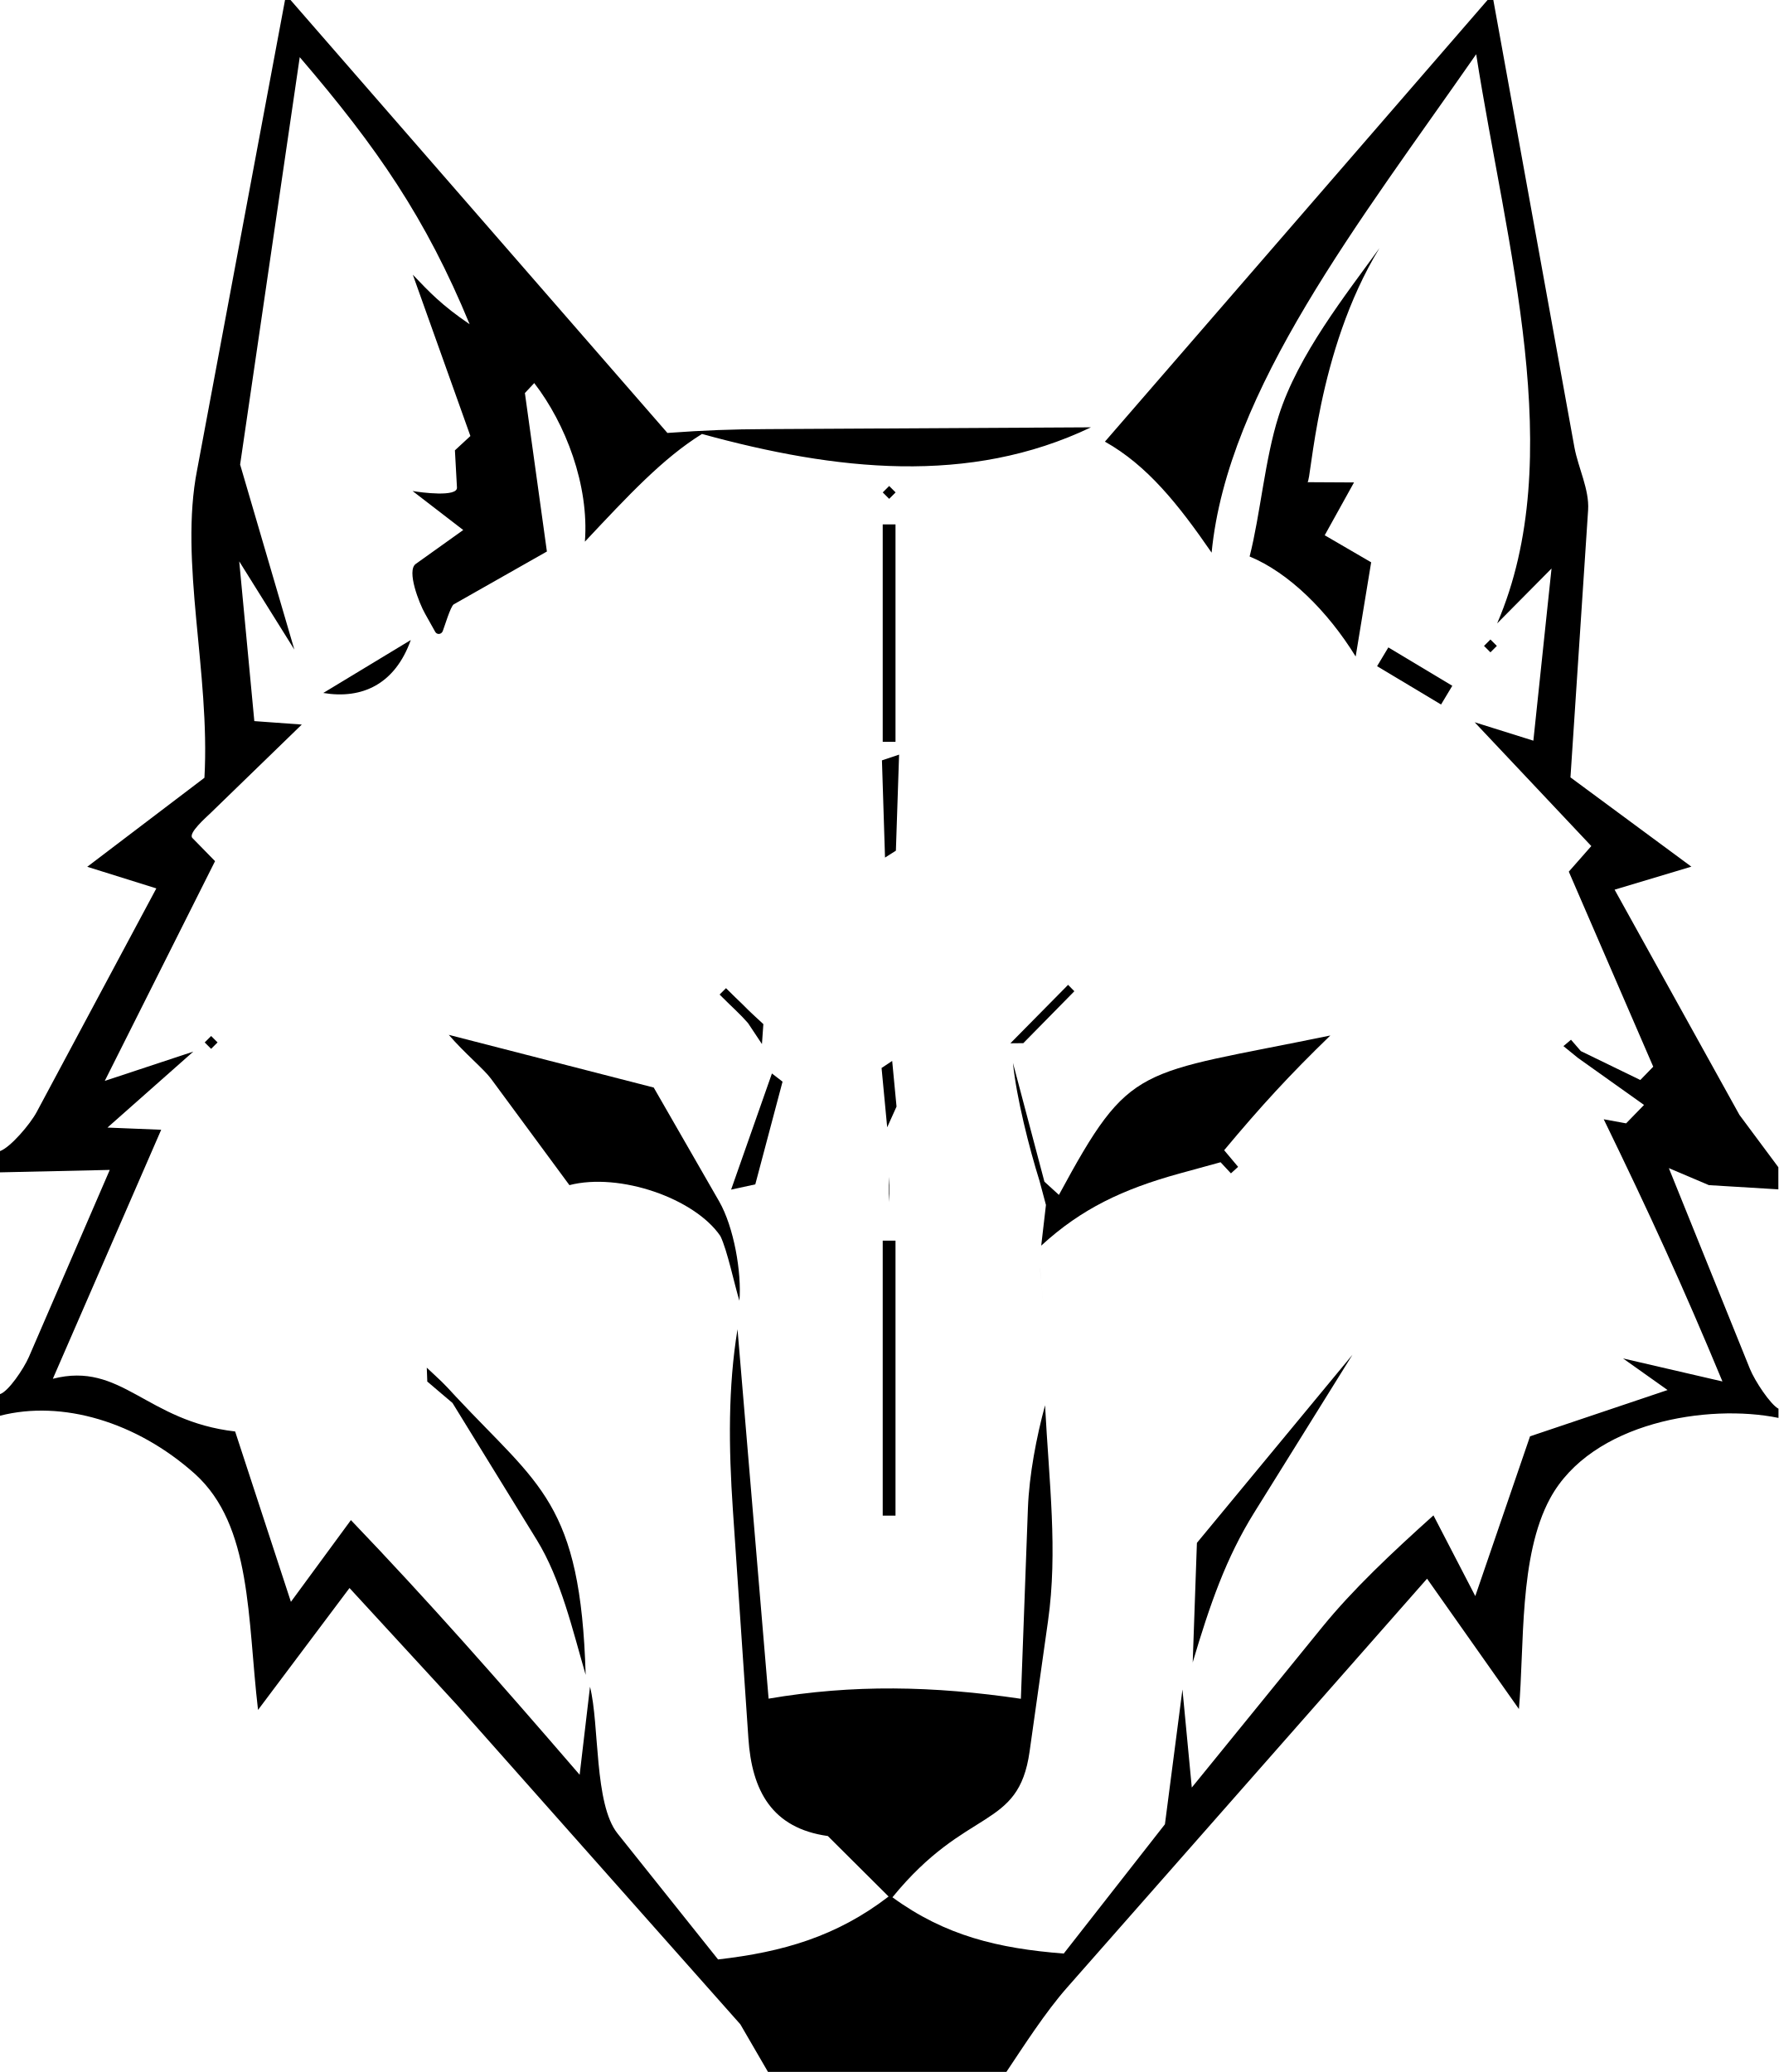
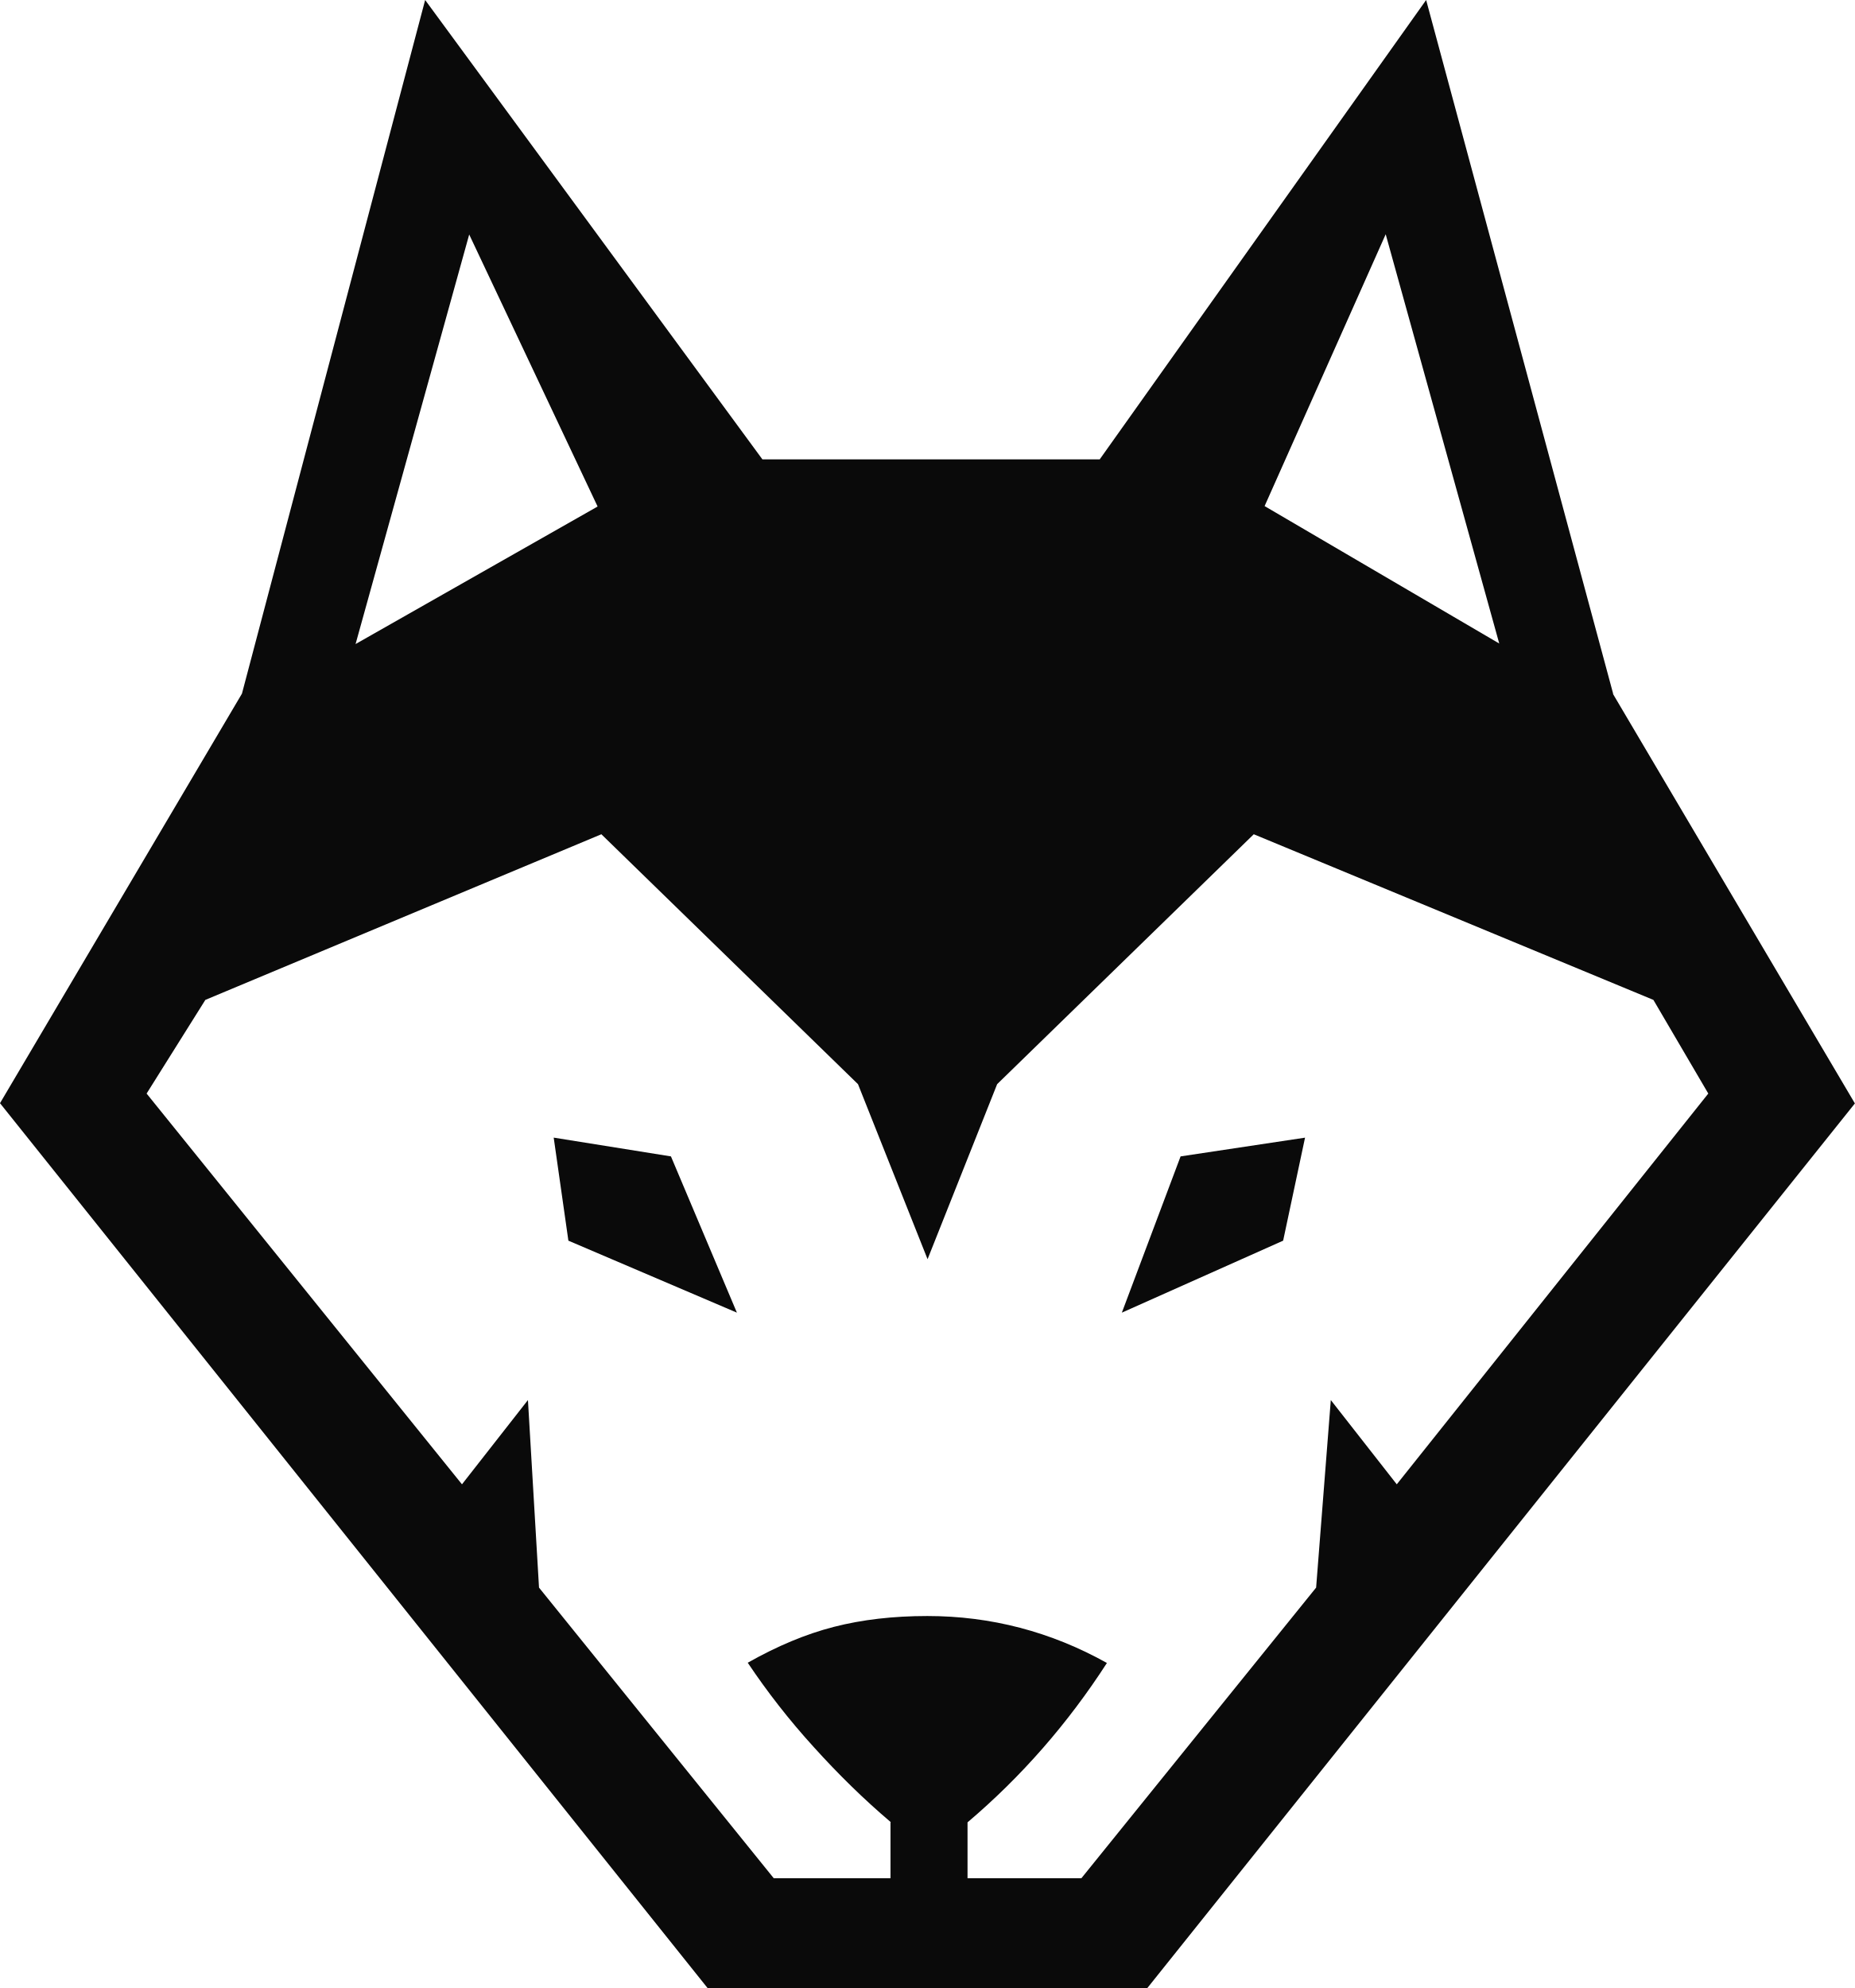
- <svg xmlns="http://www.w3.org/2000/svg" id="a" viewBox="0 0 139 162">
-   <path d="M25.27,54.18l6.84-4.14c-1.23,3.45-3.8,4.65-6.84,4.14Z" />
-   <path d="M107.18,43.97l-1.21,7.36c-2.19-3.55-5.22-6.55-8.29-7.82.84-3.29,1.19-7.6,2.27-10.99,1.52-4.8,5.28-9.51,7.88-13.12-4.95,8.1-5.32,18.3-5.63,18.3l3.64.02-2.29,4.13,3.64,2.12Z" />
-   <rect x="109.73" y="49.94" width="1.71" height="5.83" transform="translate(8.37 120.49) rotate(-59.04)" />
-   <rect x="116.15" y="50.15" width=".71" height=".71" transform="translate(-1.59 97.17) rotate(-45)" />
-   <path d="M57.8,101.7c-.38-1.21-.95-3.97-1.49-5.06-2.01-2.95-7.88-4.99-11.8-3.98l-6.13-8.32c-.56-.76-2.04-1.97-3.3-3.43l16.02,4.12,5.12,8.91c1.15,2.01,1.76,5.55,1.58,7.75Z" />
-   <path d="M33.4,108l-.04-1.07,1.16,1.09.48.49.62.67c6.52,6.99,9.77,8.3,10.16,21.77-1.02-3.5-1.93-7.48-3.82-10.55l-6.59-10.71-.85-.72-.54-.46-.6-.51Z" />
-   <path d="M93.23,130.02l.33-9.39,12.16-14.71-7.68,12.34c-2.2,3.54-3.45,7.14-4.82,11.75Z" />
-   <rect x="69" y="97" width="1" height="21.5" />
-   <rect x="69" y="41" width="1" height="17" />
-   <path d="M82.77,93.43c5.65-10.45,6.01-9.33,21.22-12.47-3.19,3.09-5.41,5.51-8.3,8.97l1.09,1.3-.56.51-.81-.87-3.24.89c-4.38,1.21-7.64,2.74-10.78,5.63l.37-3.18-.5-1.87c-.8-2.55-1.81-6.52-2.08-9.24l2.46,9.29,1.13,1.03Z" />
-   <polygon points="57.15 93.01 60.34 83.93 61.17 84.57 59.04 92.6 57.15 93.01" />
-   <polygon points="69.18 67.05 68.94 59.45 70.28 59 70.03 66.51 69.18 67.05" />
-   <polygon points="69.35 88.14 68.91 83.5 69.74 82.95 70.08 86.52 69.35 88.14" />
-   <path d="M81.35,99.75c.24,2.59.26,2.77.04.43-.11-1.1-.14-1.49-.04-.43Z" />
-   <polygon points="56.25 77.76 56.75 77.26 57.5 78 58.01 78.49 58.51 78.99 59.02 79.47 59.67 80.07 59.56 81.63 58.47 79.99 58.02 79.5 57.51 78.99 57 78.5 56.25 77.76" />
-   <polygon points="69.5 92.01 69.52 92.66 69.52 93.34 69.5 93.99 69.48 93.34 69.48 92.66 69.5 92.01" />
-   <polygon points="78.98 81.57 83.49 77 83.98 77.5 79.99 81.56 78.98 81.57" />
-   <path d="M116.28,0h.45l6.34,34.98c.3,1.61,1.17,3.29,1.07,4.89l-1.38,20.91,9.45,6.98-6,1.8,9.76,17.61,3.04,4.09v1.73s-5.43-.33-5.43-.33l-3.13-1.33,6.34,15.7c.39.96,1.61,2.79,2.23,3.11v.72c-5.48-1.13-14.6.31-17.85,6.29-2.46,4.53-2,11.58-2.44,16.47l-7.18-10.19-28.14,31.97c-1.71,1.94-3.4,4.59-4.74,6.59h-18.64s-2.16-3.72-2.16-3.72l-22.12-24.94-8.43-9.17-7.15,9.53c-.84-7.14-.46-14.41-4.93-18.45C10.68,111.16,4.85,109.44,0,110.69v-1.69c.65-.2,1.85-1.97,2.26-2.91l6.32-14.62L0,91.66v-1.66c.81-.29,2.36-2.1,2.87-3.06l9.35-17.48-5.4-1.69,9.16-6.96c.46-8.24-1.99-16.87-.57-24.08L22.28,0h.43l29.46,33.85c2.89-.21,5.03-.29,7.78-.3l25.33-.14c-9.52,4.55-19.92,3.4-30.41.52-3.07,1.91-5.74,4.79-9.15,8.42.34-4.41-1.51-9.23-3.96-12.4l-.73.78,1.72,12.39-7.28,4.13c-.25.14-.75,1.83-.86,2.09-.11.28-.46.3-.59.06l-.8-1.43c-.45-.79-1.46-3.36-.72-3.88l3.71-2.65-3.96-3.05c.68.12,3.51.49,3.47-.27l-.16-2.91,1.21-1.12-4.5-12.61c1.31,1.37,2.24,2.37,4.44,3.87-3.41-8.27-7.21-13.8-13.28-20.88l-4.66,31.85,4.24,14.47-4.31-6.9,1.18,12.49,3.71.27-7.1,6.89c-.39.38-1.81,1.61-1.45,1.98l1.77,1.81-8.62,17.18,6.92-2.29-6.71,5.94,4.2.17-8.47,19.47c5.38-1.38,7.27,3.32,14.25,4.12l4.36,13.32,4.69-6.39c6.07,6.34,11.44,12.44,17.88,19.91l.81-6.88c.75,2.99.31,9.16,2.15,11.47l7.86,9.85c5.07-.58,9.27-1.8,13.33-4.92l-4.75-4.73c-4.38-.61-5.94-3.56-6.21-7.64l-1.21-17.82c-.34-4.99-.38-9.64.36-14.16l2.43,28.88c6.6-1.13,12.89-1,19.72.01l.55-14.89c.1-2.64.67-5.58,1.34-8.06.31,5.99,1.01,11.39.23,16.88l-1.44,10.2c-.87,6.17-4.89,4.24-10.72,11.39,4.12,3.01,8.28,4,13.39,4.4l7.91-10.11,1.37-10.54.73,7.67,10.2-12.55c2.39-2.94,5.43-5.8,8.69-8.73l3.27,6.31,4.28-12.49,10.75-3.62-3.48-2.47,7.77,1.8c-3.1-7.47-5.69-13.11-9.28-20.5l1.75.32,1.4-1.44-5.17-3.68-1.13-.92c.06-.05.66-.55.59-.5l.77.89,4.65,2.26,1.01-1.04-6.6-15.25,1.76-2-9.12-9.68,4.59,1.44,1.42-13.46-4.25,4.29c5.58-12.95.71-29.47-1.64-44.5-9.05,13.02-19.45,26.22-20.68,38.97-2.61-3.79-5.03-6.82-8.34-8.68L116.28,0ZM40.2,30.49l.41-1.61-.41,1.61ZM36.84,34.41l-.52,1.81.52-1.81ZM129.87,84.38l-1.11.44,1.11-.44ZM128.06,87.94l.99-1.44-.99,1.44Z" />
-   <rect x="16.15" y="81.15" width=".71" height=".71" transform="translate(-52.8 35.54) rotate(-45)" />
-   <rect x="69.15" y="38.15" width=".71" height=".71" transform="translate(-6.87 60.42) rotate(-45)" />
+ <svg xmlns="http://www.w3.org/2000/svg" viewBox="0 0 77.05 82.57">
+   <style>path{fill:#0a0a0a}@media(prefers-color-scheme:dark){path{fill:#fafafa}}</style>
+   <path d="M54.21,47.25l-.91,4.28-6.7,2.99,2.44-6.49,5.18-.78h0ZM37,75.68c-1.12-.95-2.18-1.99-3.2-3.12-1.02-1.12-1.93-2.29-2.74-3.5,1.22-.69,2.41-1.19,3.58-1.49,1.17-.3,2.46-.45,3.88-.45,2.64,0,5.13.65,7.46,1.95-1.62,2.51-3.55,4.72-5.79,6.62v2.34h-3.2v-2.34h.01ZM40.2,78.01h4.72l9.75-12.07.61-7.79,2.74,3.5,12.94-16.23-2.28-3.89-16.6-6.88-10.66,10.38-2.89,7.27-2.89-7.27-10.66-10.38-16.45,6.88-2.44,3.89,13.1,16.23,2.74-3.5.46,7.79,9.75,12.07h8.07-.01ZM67,28.82l10.05,17.01-29.39,36.74h-18.27L0,45.82l10.05-17.01L17.66,0l14.01,19.08h14.01L59.24,0l7.77,28.82h-.01ZM62.28,26.74l-4.72-17.01-5.03,11.29,9.75,5.71h0ZM24.82,21.03l-5.33-11.29-4.72,17.01,10.05-5.71h0ZM27.87,48.03l2.74,6.49-7-2.99-.61-4.28,4.87.78" />
</svg>
